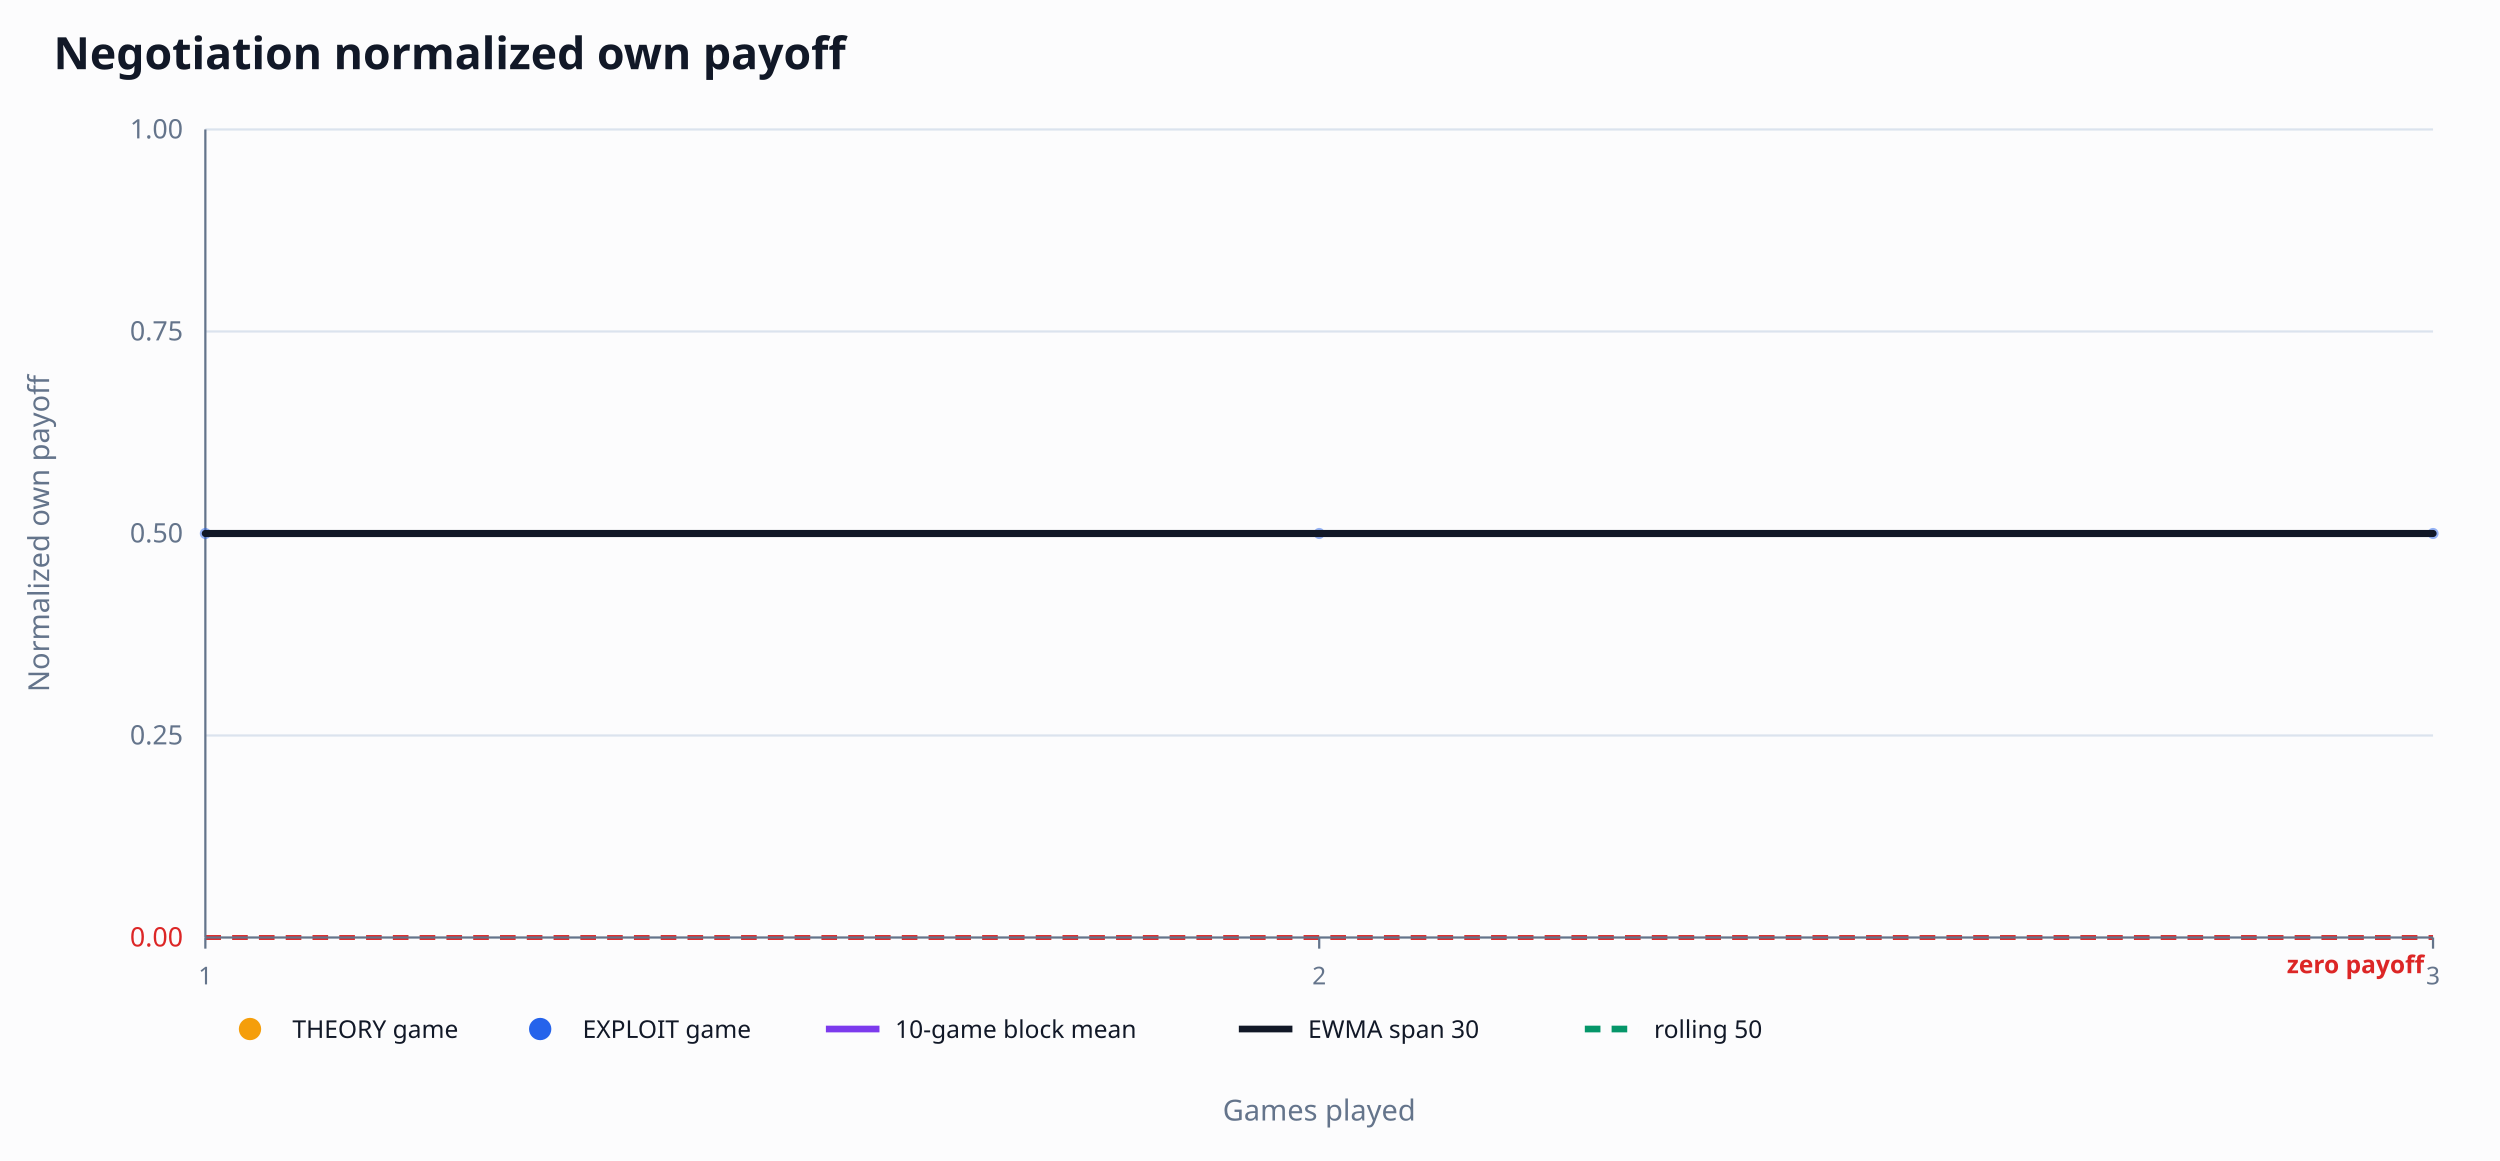
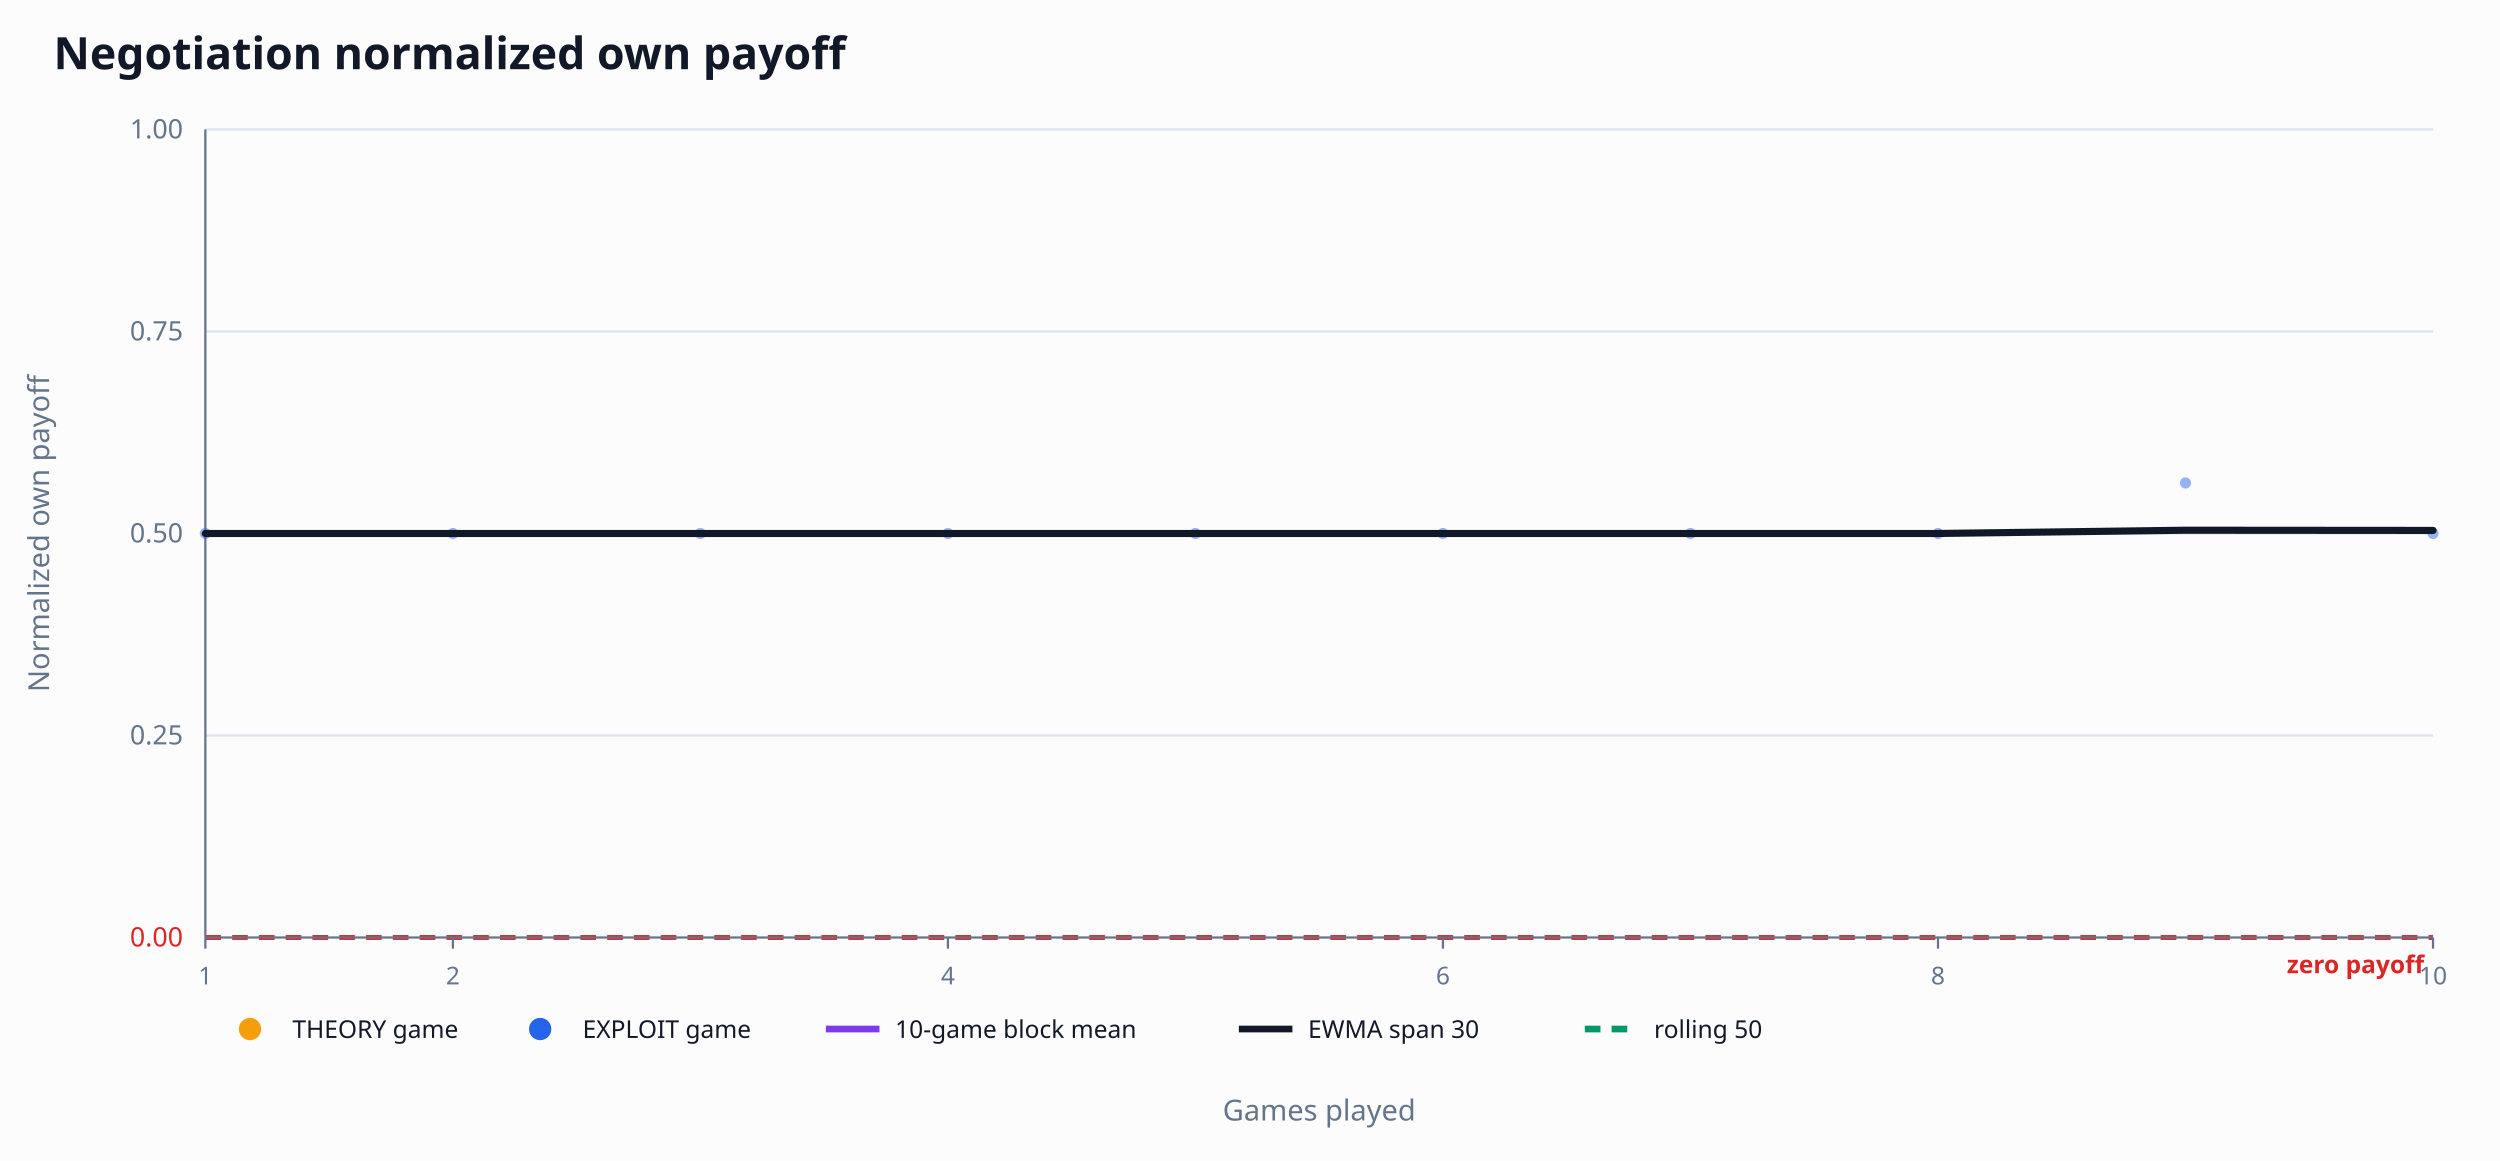
<svg xmlns="http://www.w3.org/2000/svg" width="1120" height="520" viewBox="0 0 1120 520">
  <rect width="100%" height="100%" fill="#fcfcfd" />
  <text x="24" y="31" font-family="system-ui,sans-serif" font-size="20" font-weight="700" fill="#111827">Negotiation normalized own payoff</text>
  <line x1="92" y1="420.00" x2="1090" y2="420.00" stroke="#dc2626" stroke-width="2.2" stroke-dasharray="7,5" />
  <text x="82" y="424.00" text-anchor="end" font-family="system-ui,sans-serif" font-size="12" fill="#dc2626">0.00</text>
  <line x1="92" y1="329.50" x2="1090" y2="329.50" stroke="#dbe3ee" stroke-width="1" />
  <text x="82" y="333.50" text-anchor="end" font-family="system-ui,sans-serif" font-size="12" fill="#64748b">0.25</text>
  <line x1="92" y1="239.00" x2="1090" y2="239.00" stroke="#dbe3ee" stroke-width="1" />
  <text x="82" y="243.00" text-anchor="end" font-family="system-ui,sans-serif" font-size="12" fill="#64748b">0.50</text>
  <line x1="92" y1="148.50" x2="1090" y2="148.50" stroke="#dbe3ee" stroke-width="1" />
  <text x="82" y="152.50" text-anchor="end" font-family="system-ui,sans-serif" font-size="12" fill="#64748b">0.75</text>
  <line x1="92" y1="58.00" x2="1090" y2="58.00" stroke="#dbe3ee" stroke-width="1" />
  <text x="82" y="62.00" text-anchor="end" font-family="system-ui,sans-serif" font-size="12" fill="#64748b">1.00</text>
  <line x1="92.00" y1="420" x2="92.00" y2="425" stroke="#64748b" />
  <text x="92.00" y="441" text-anchor="middle" font-family="system-ui,sans-serif" font-size="11" fill="#64748b">1</text>
-   <line x1="591.00" y1="420" x2="591.00" y2="425" stroke="#64748b" />
-   <text x="591.00" y="441" text-anchor="middle" font-family="system-ui,sans-serif" font-size="11" fill="#64748b">2</text>
+   <line x1="202.89" y1="420" x2="202.89" y2="425" stroke="#64748b" />
+   <text x="202.89" y="441" text-anchor="middle" font-family="system-ui,sans-serif" font-size="11" fill="#64748b">2</text>
+   <line x1="424.67" y1="420" x2="424.67" y2="425" stroke="#64748b" />
+   <text x="424.67" y="441" text-anchor="middle" font-family="system-ui,sans-serif" font-size="11" fill="#64748b">4</text>
+   <line x1="646.44" y1="420" x2="646.44" y2="425" stroke="#64748b" />
+   <text x="646.44" y="441" text-anchor="middle" font-family="system-ui,sans-serif" font-size="11" fill="#64748b">6</text>
+   <line x1="868.22" y1="420" x2="868.22" y2="425" stroke="#64748b" />
+   <text x="868.22" y="441" text-anchor="middle" font-family="system-ui,sans-serif" font-size="11" fill="#64748b">8</text>
  <line x1="1090.00" y1="420" x2="1090.00" y2="425" stroke="#64748b" />
-   <text x="1090.00" y="441" text-anchor="middle" font-family="system-ui,sans-serif" font-size="11" fill="#64748b">3</text>
+   <text x="1090.00" y="441" text-anchor="middle" font-family="system-ui,sans-serif" font-size="11" fill="#64748b">10</text>
  <line x1="92" y1="58" x2="92" y2="420" stroke="#64748b" />
  <line x1="92" y1="420" x2="1090" y2="420" stroke="#64748b" />
  <text x="591.00" y="502" text-anchor="middle" font-family="system-ui,sans-serif" font-size="13" fill="#64748b">Games played</text>
  <text x="22" y="239.00" text-anchor="middle" transform="rotate(-90 22 239.00)" font-family="system-ui,sans-serif" font-size="13" fill="#64748b">Normalized own payoff</text>
  <text x="1086" y="436.00" text-anchor="end" font-family="system-ui,sans-serif" font-size="11" font-weight="700" fill="#dc2626">zero payoff</text>
  <circle cx="92.00" cy="239.00" r="2.5" fill="#2563eb" opacity="0.48" />
-   <circle cx="591.00" cy="239.00" r="2.5" fill="#2563eb" opacity="0.48" />
+   <circle cx="202.89" cy="239.00" r="2.5" fill="#2563eb" opacity="0.48" />
+   <circle cx="313.78" cy="239.00" r="2.5" fill="#2563eb" opacity="0.48" />
+   <circle cx="424.67" cy="239.00" r="2.5" fill="#2563eb" opacity="0.48" />
+   <circle cx="535.56" cy="239.00" r="2.5" fill="#2563eb" opacity="0.48" />
+   <circle cx="646.44" cy="239.00" r="2.5" fill="#2563eb" opacity="0.48" />
+   <circle cx="757.33" cy="239.00" r="2.5" fill="#2563eb" opacity="0.48" />
+   <circle cx="868.22" cy="239.00" r="2.5" fill="#2563eb" opacity="0.48" />
+   <circle cx="979.11" cy="216.38" r="2.5" fill="#2563eb" opacity="0.48" />
  <circle cx="1090.00" cy="239.00" r="2.5" fill="#2563eb" opacity="0.48" />
-   <polyline points="92.00,239.00 591.00,239.00 1090.00,239.00" fill="none" stroke="#111827" stroke-width="3.2" stroke-linejoin="round" stroke-linecap="round" />
+   <polyline points="1090.00,236.74" fill="none" stroke="#7c3aed" stroke-width="2.2" stroke-linejoin="round" stroke-linecap="round" />
+   <polyline points="92.00,239.00 202.89,239.00 313.78,239.00 424.67,239.00 535.56,239.00 646.44,239.00 757.33,239.00 868.22,239.00 979.11,237.54 1090.00,237.63" fill="none" stroke="#111827" stroke-width="3.2" stroke-linejoin="round" stroke-linecap="round" />
  <circle cx="112" cy="461" r="5" fill="#f59e0b" />
  <text x="131" y="465" font-family="system-ui,sans-serif" font-size="11" fill="#111827">THEORY game</text>
  <circle cx="242" cy="461" r="5" fill="#2563eb" />
  <text x="261" y="465" font-family="system-ui,sans-serif" font-size="11" fill="#111827">EXPLOIT game</text>
  <line x1="370" y1="461" x2="394" y2="461" stroke="#7c3aed" stroke-width="3" />
  <text x="401" y="465" font-family="system-ui,sans-serif" font-size="11" fill="#111827">10-game block mean</text>
  <line x1="555" y1="461" x2="579" y2="461" stroke="#111827" stroke-width="3" />
  <text x="586" y="465" font-family="system-ui,sans-serif" font-size="11" fill="#111827">EWMA span 30</text>
  <line x1="710" y1="461" x2="734" y2="461" stroke="#059669" stroke-width="3" stroke-dasharray="7,5" />
  <text x="741" y="465" font-family="system-ui,sans-serif" font-size="11" fill="#111827">rolling 50</text>
</svg>
